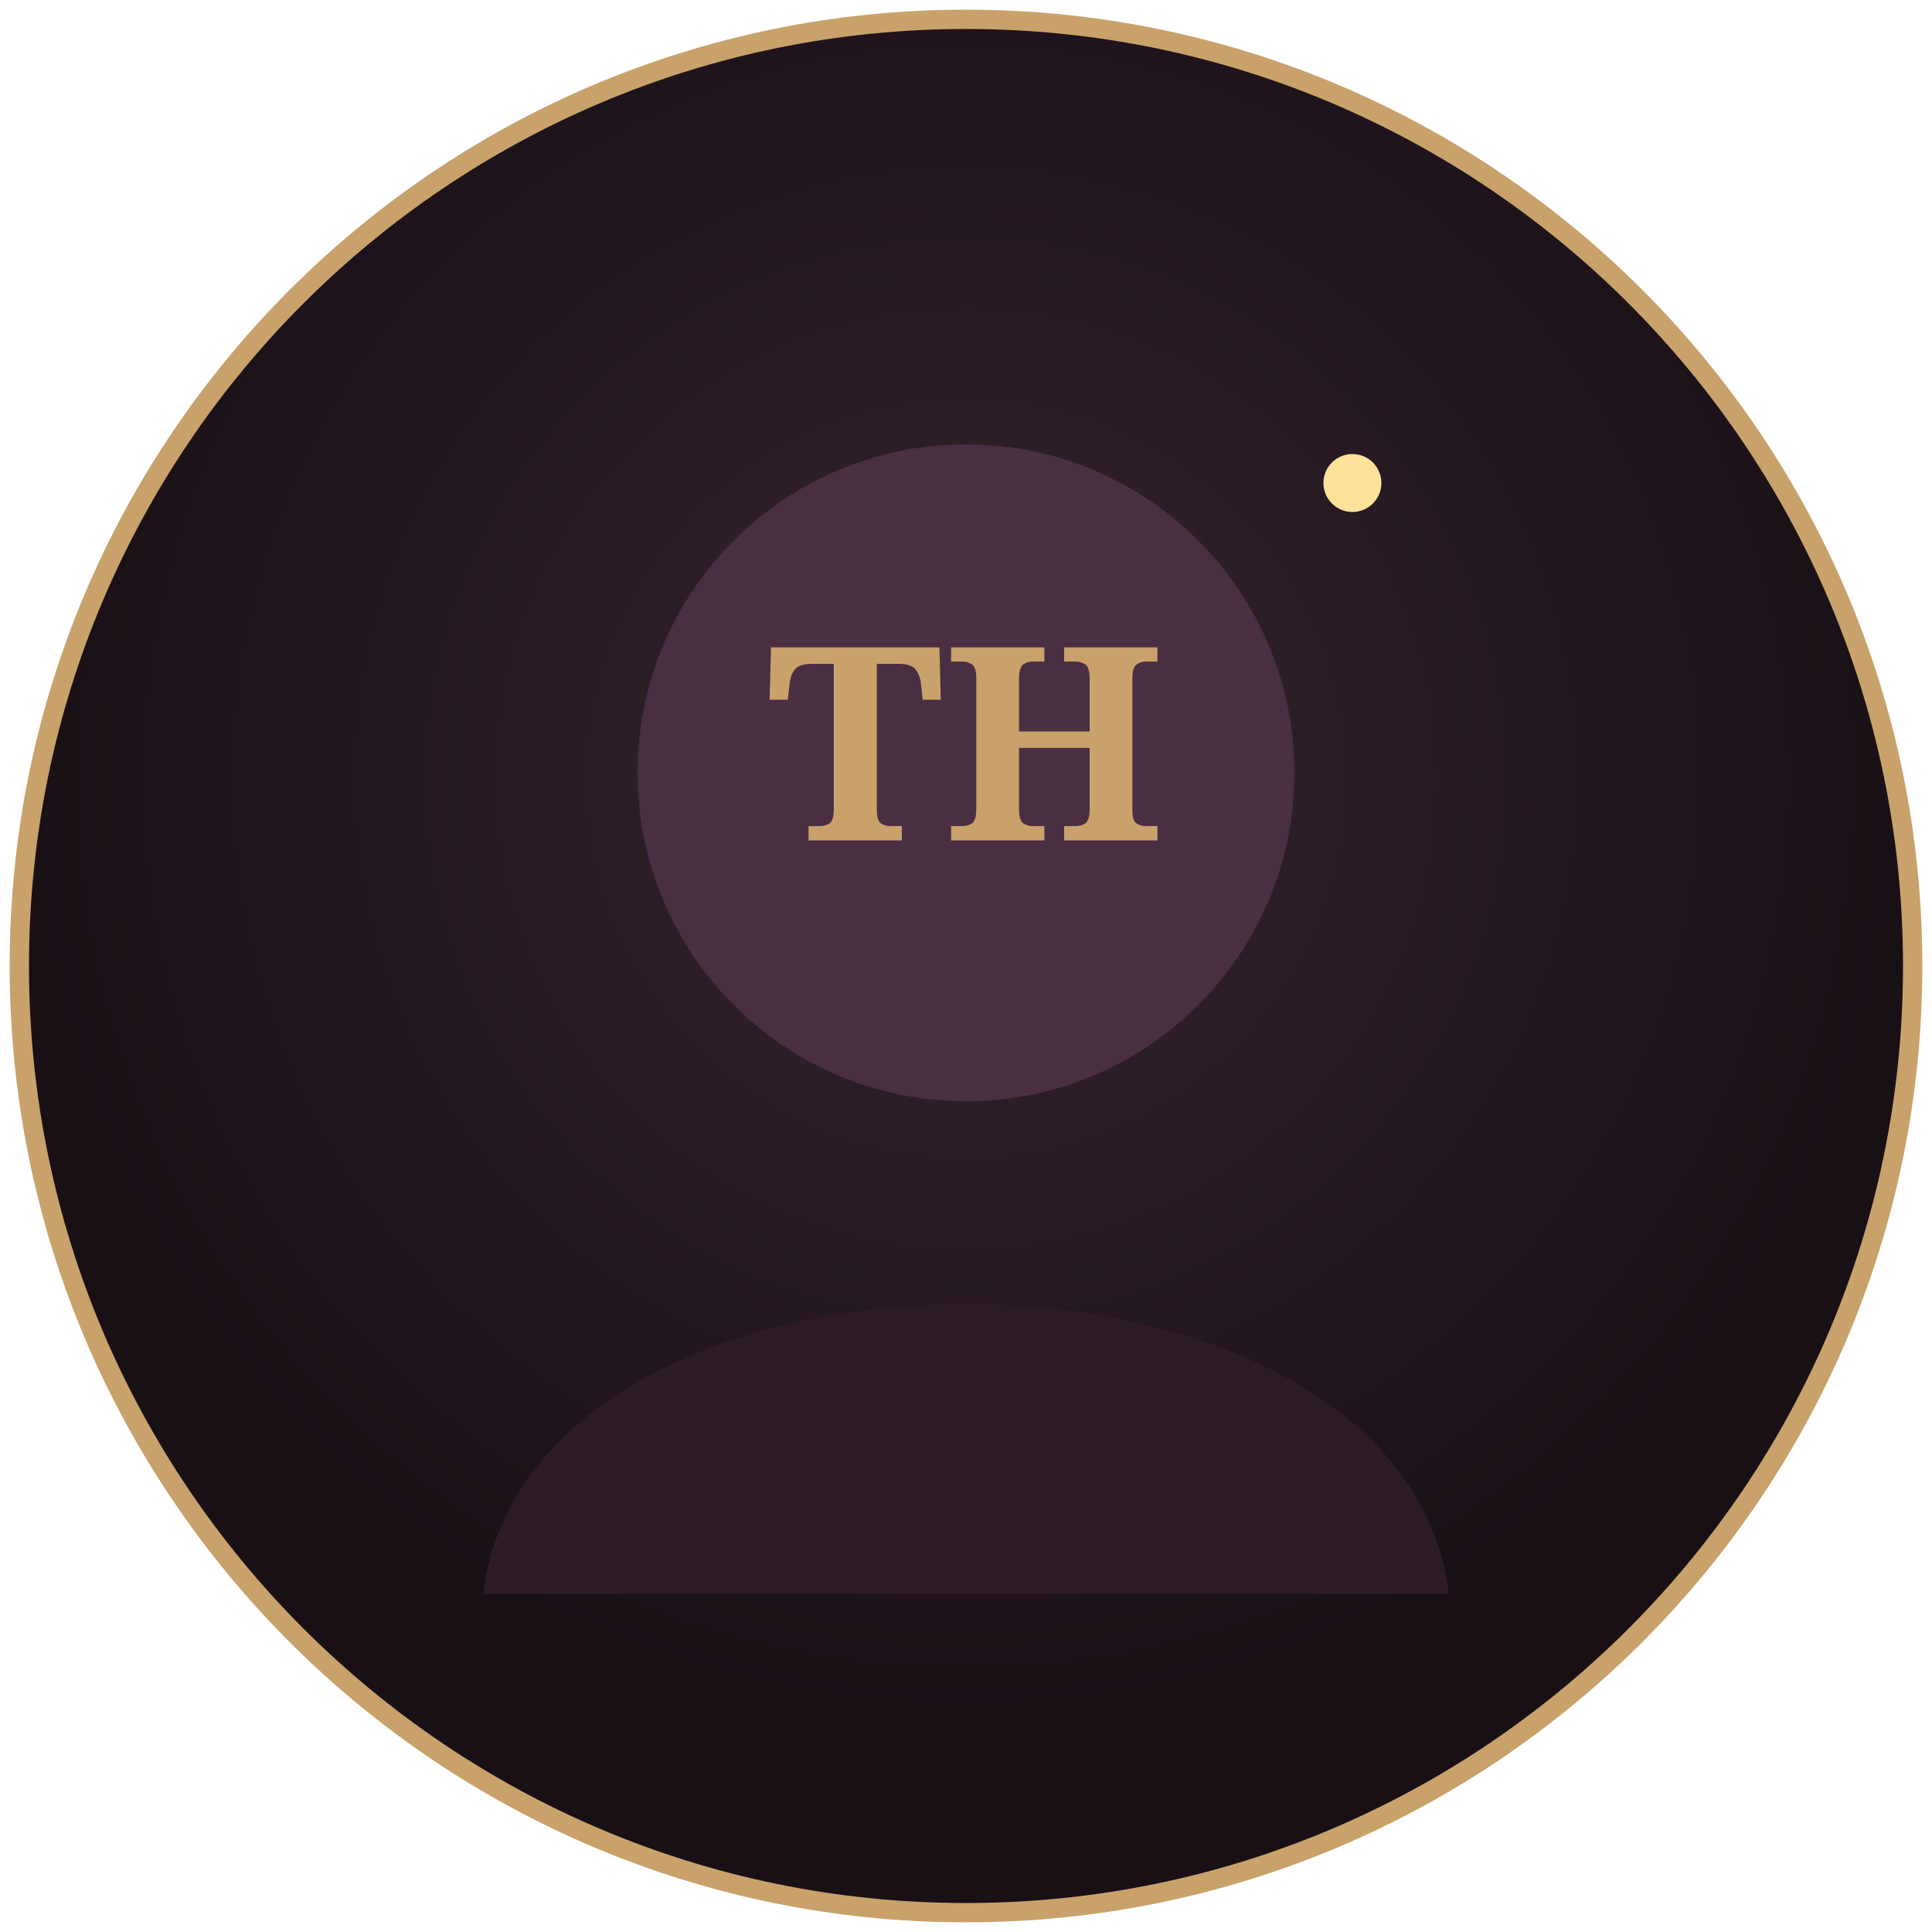
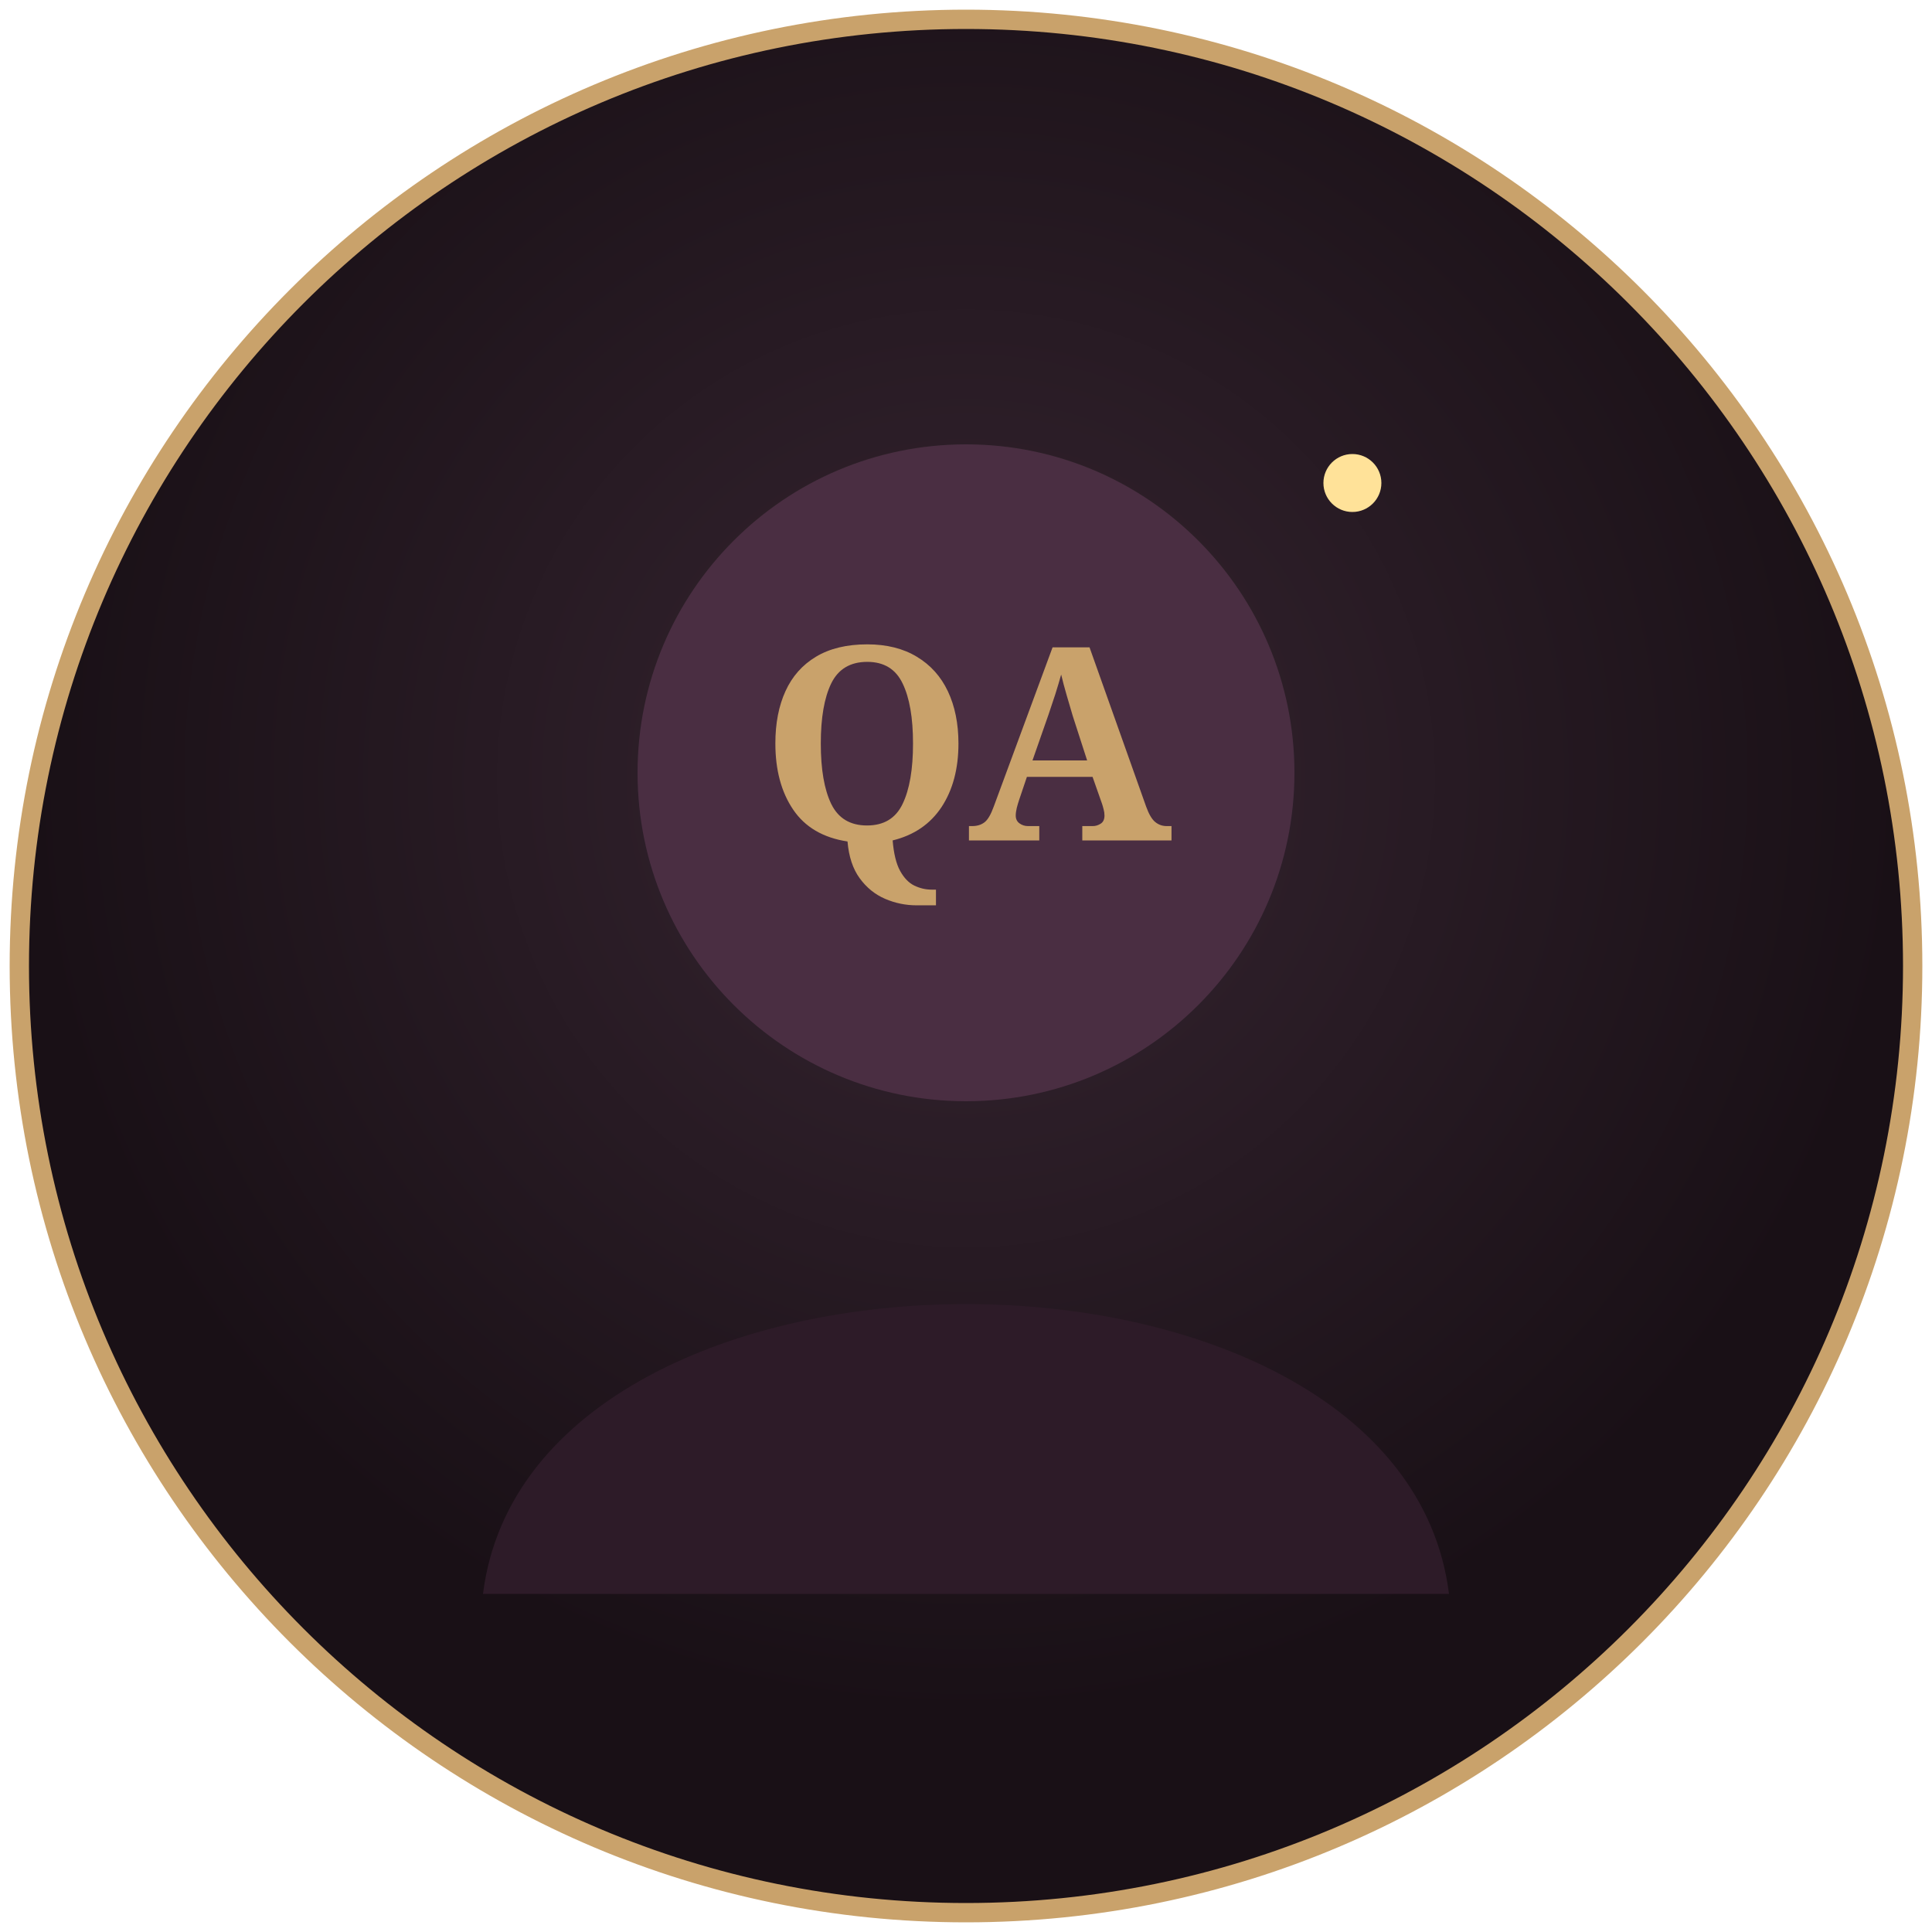
<svg xmlns="http://www.w3.org/2000/svg" viewBox="0 0 200 200" width="100%" height="100%">
  <defs>
    <radialGradient id="avBg3" cx="50%" cy="40%" r="50%">
      <stop offset="0%" stop-color="#362531" />
      <stop offset="100%" stop-color="#191016" />
    </radialGradient>
  </defs>
  <circle cx="100" cy="100" r="98" fill="url(#avBg3)" stroke="#c9a26b" stroke-width="2" />
  <circle cx="100" cy="80" r="34" fill="#4a2e42" />
  <path d="M50 165 C55 125, 145 125, 150 165 Z" fill="#2d1b28" />
-   <text x="100" y="87" font-family="'Cormorant Garamond', serif" font-size="28" fill="#c9a26b" text-anchor="middle" font-weight="600">TH</text>
+   <text x="100" y="87" font-family="'Cormorant Garamond', 'Playfair Display', serif" font-size="28" fill="#c9a26b" text-anchor="middle" font-weight="600">QA</text>
  <circle cx="140" cy="50" r="3" fill="#ffe299" />
</svg>
